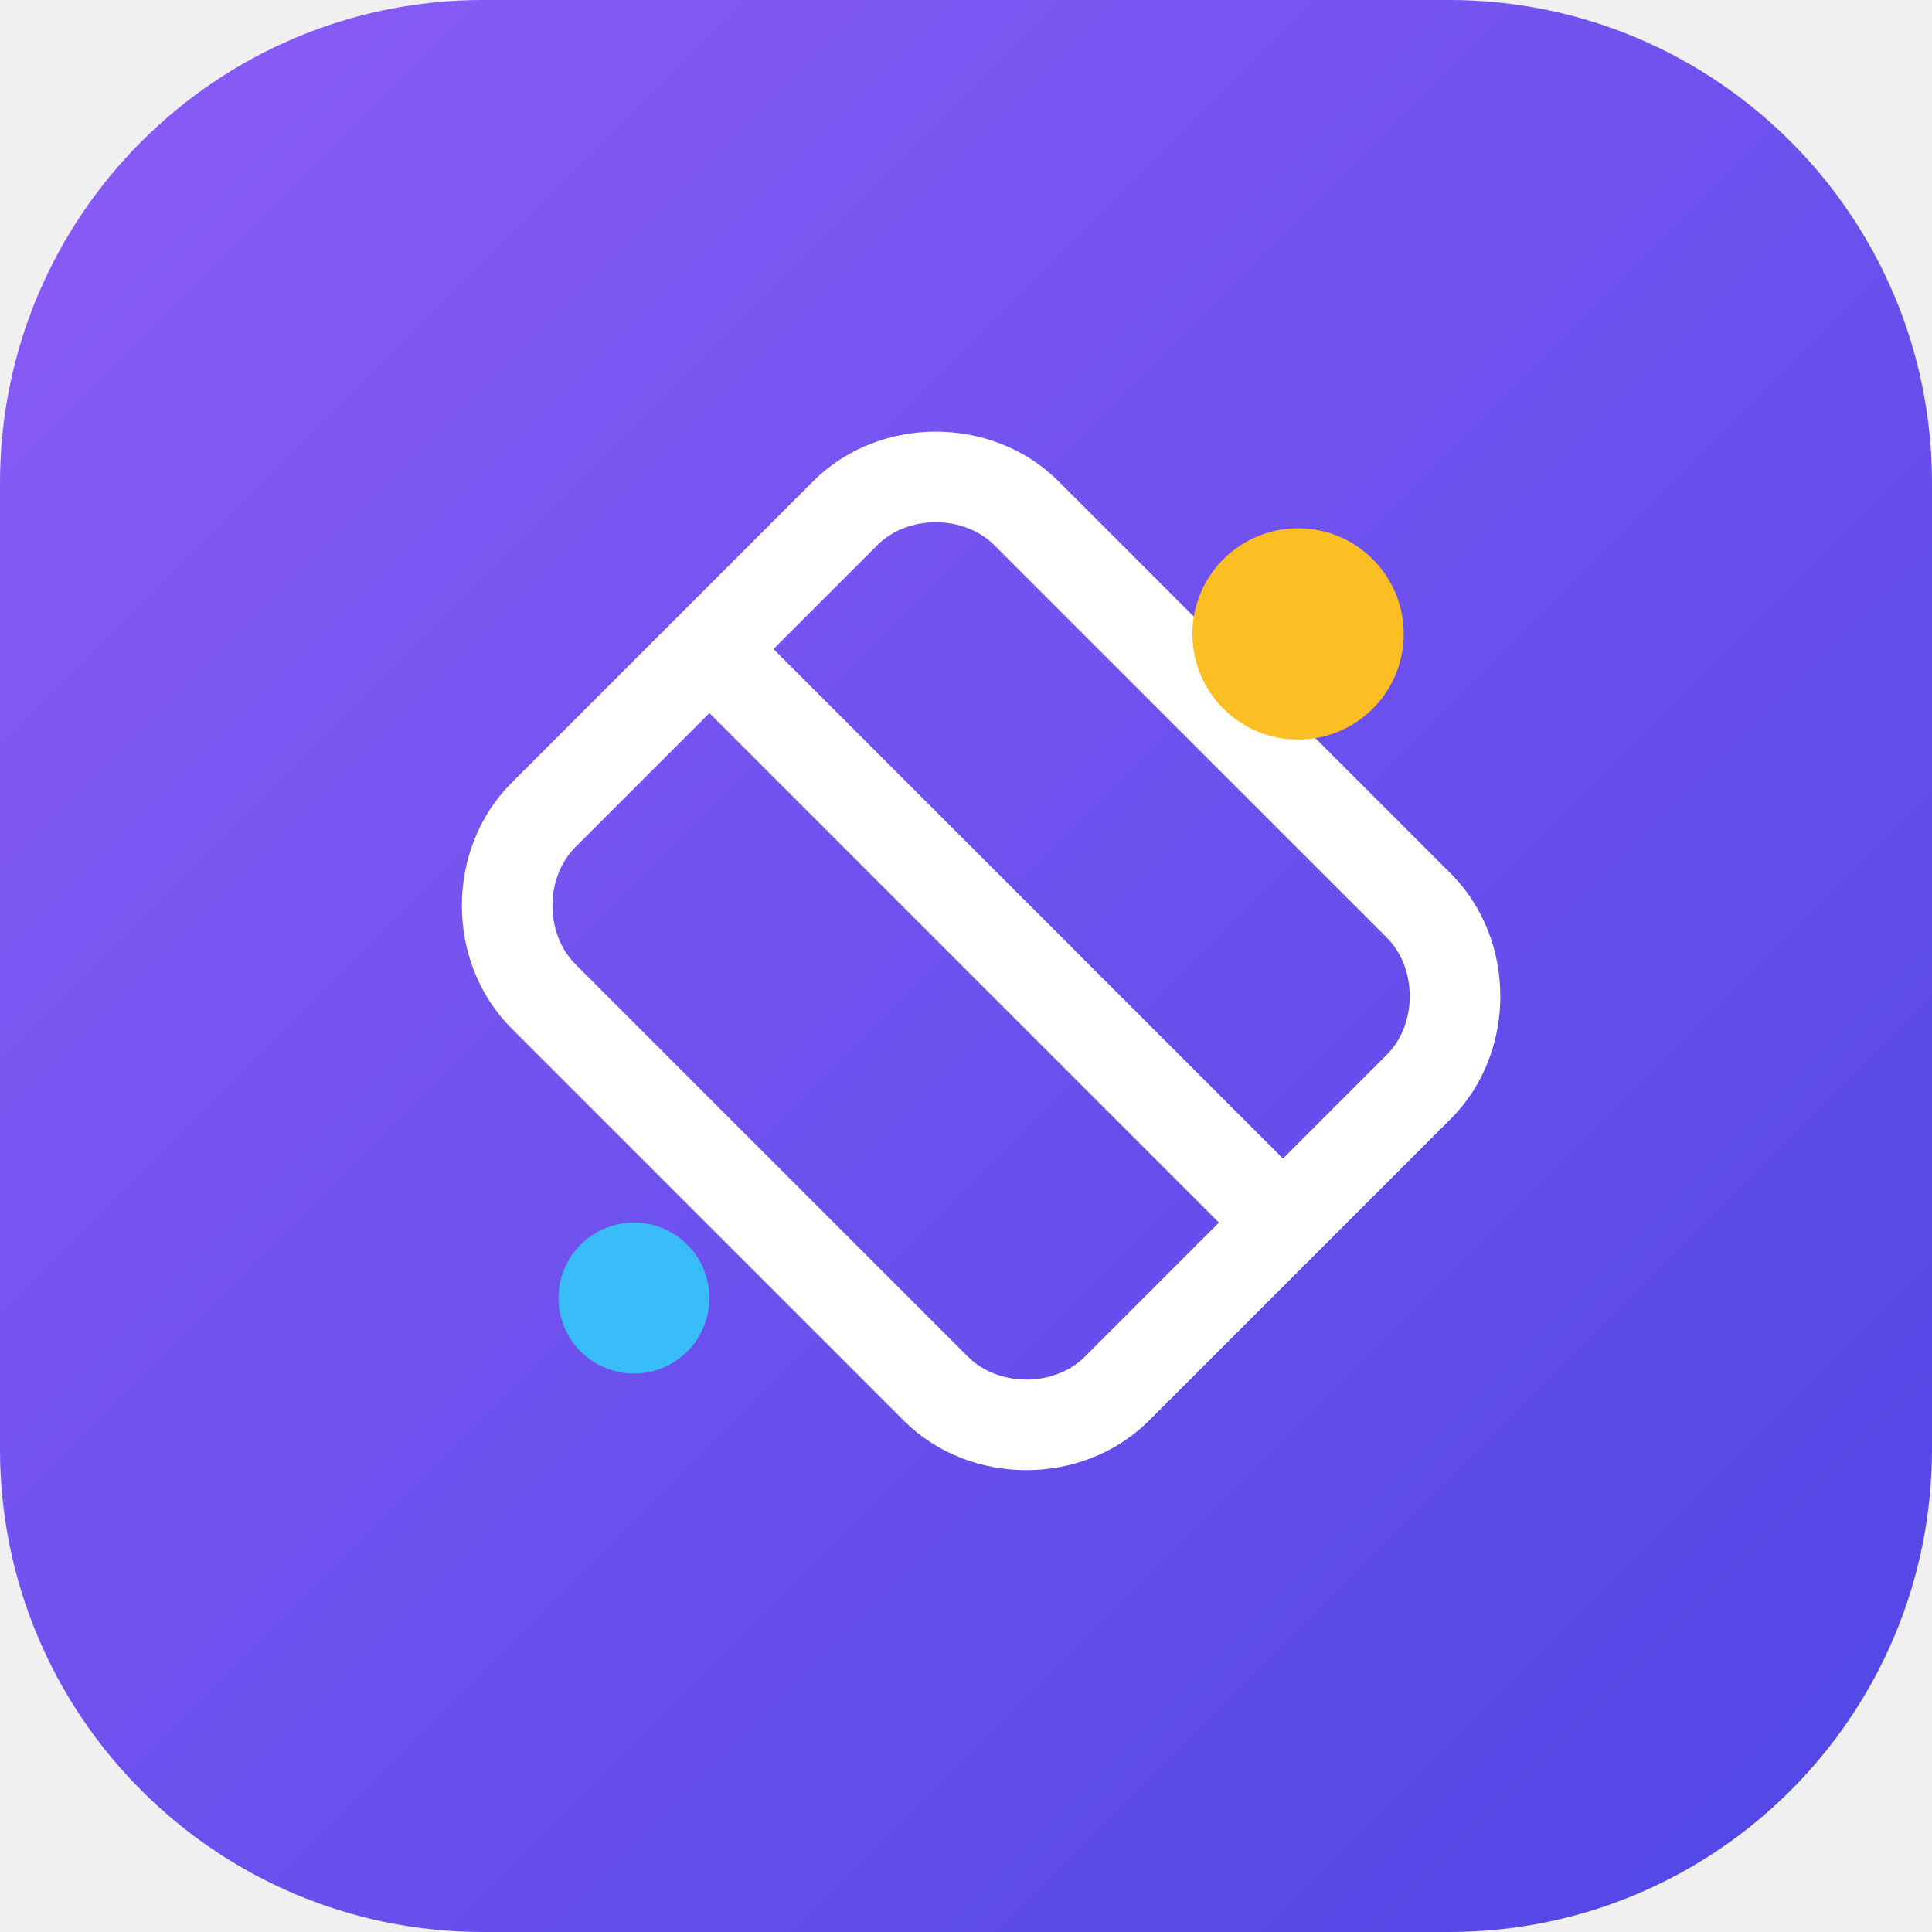
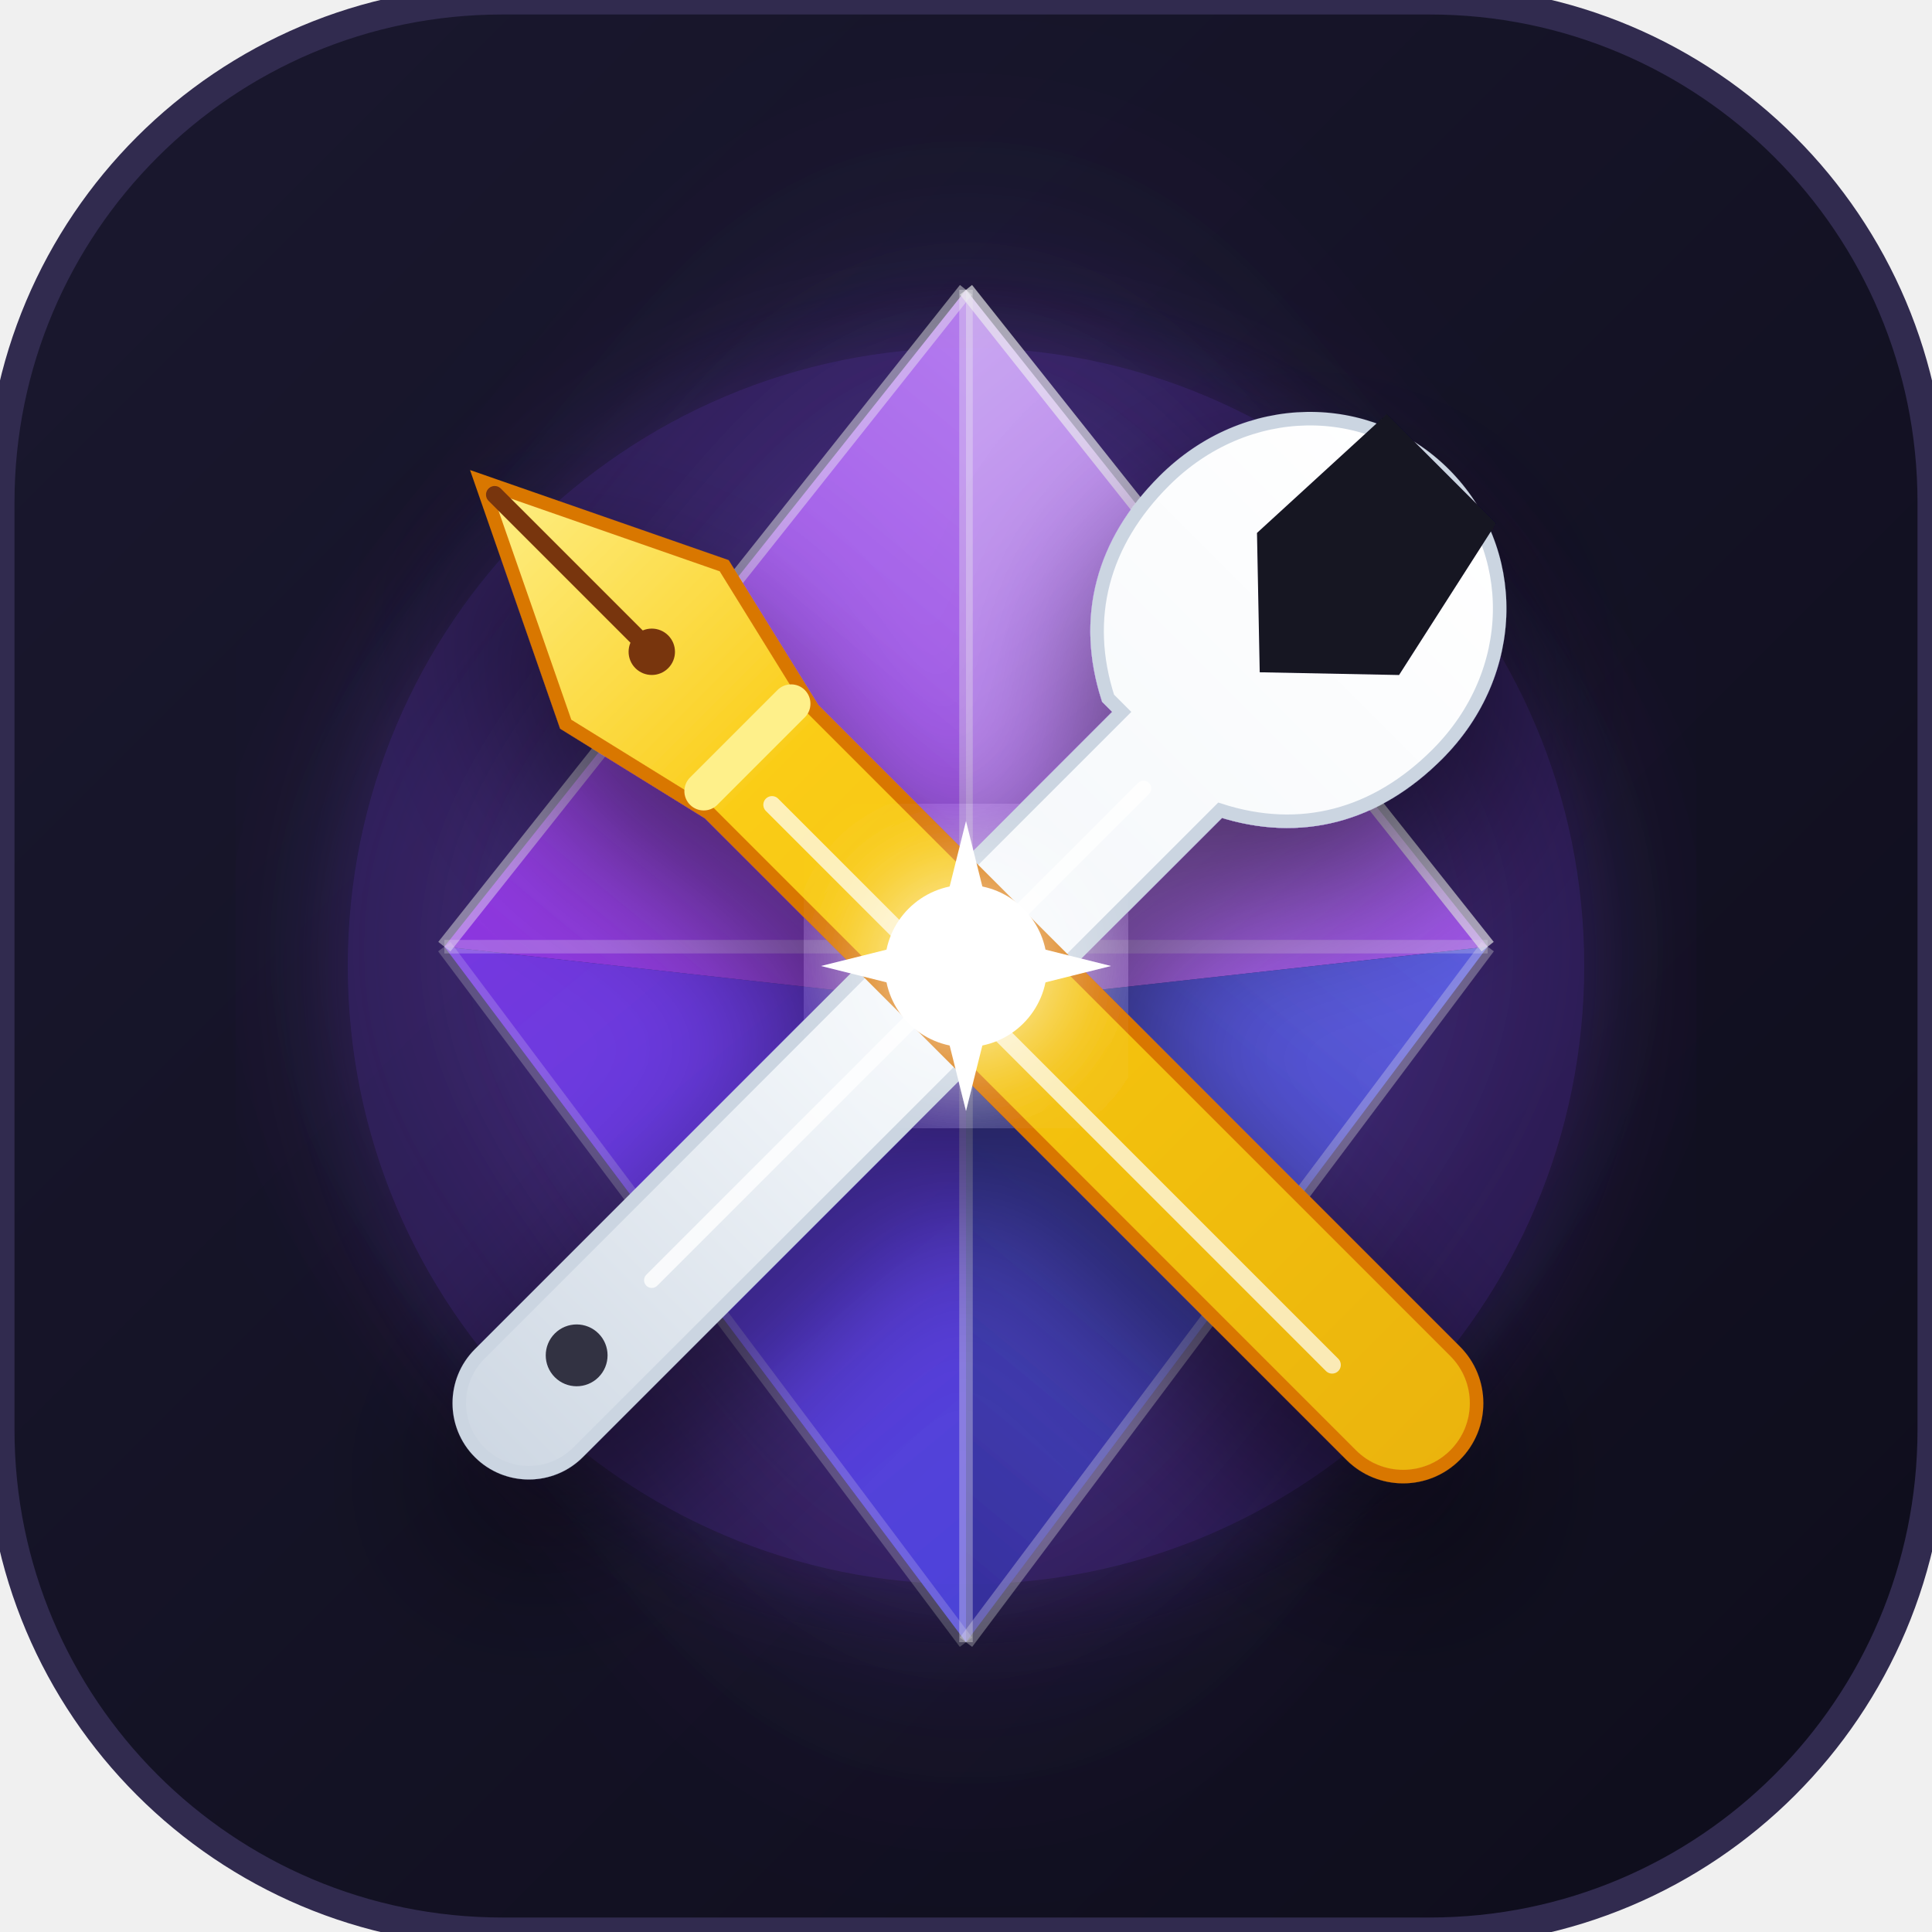
- <svg xmlns="http://www.w3.org/2000/svg" width="64" height="64" viewBox="0 0 64 64" fill="none">
+ <svg xmlns="http://www.w3.org/2000/svg" viewBox="0 0 100 100" width="100%" height="100%">
  <defs>
-     <linearGradient id="tkGrad" x1="0" y1="0" x2="64" y2="64" gradientUnits="userSpaceOnUse">
-       <stop stop-color="#8B5CF6" />
-       <stop offset="1" stop-color="#4F46E5" />
+     <linearGradient id="crTL" x1="50" y1="16" x2="22" y2="50" gradientUnits="userSpaceOnUse">
+       <stop offset="0%" stop-color="#C084FC" />
+       <stop offset="100%" stop-color="#9333EA" />
    </linearGradient>
+     <linearGradient id="crTR" x1="50" y1="16" x2="78" y2="50" gradientUnits="userSpaceOnUse">
+       <stop offset="0%" stop-color="#D8B4FE" />
+       <stop offset="100%" stop-color="#A855F7" />
+     </linearGradient>
+     <linearGradient id="crBL" x1="22" y1="50" x2="50" y2="84" gradientUnits="userSpaceOnUse">
+       <stop offset="0%" stop-color="#7C3AED" />
+       <stop offset="100%" stop-color="#4F46E5" />
+     </linearGradient>
+     <linearGradient id="crBR" x1="78" y1="50" x2="50" y2="84" gradientUnits="userSpaceOnUse">
+       <stop offset="0%" stop-color="#6366F1" />
+       <stop offset="100%" stop-color="#3730A3" />
+     </linearGradient>
+     <linearGradient id="penGrad" x1="0" y1="-36" x2="0" y2="38" gradientUnits="userSpaceOnUse">
+       <stop offset="0%" stop-color="#FEF08A" />
+       <stop offset="30%" stop-color="#FACC15" />
+       <stop offset="100%" stop-color="#EAB308" />
+     </linearGradient>
+     <linearGradient id="wrenchGrad" x1="0" y1="-35" x2="0" y2="38" gradientUnits="userSpaceOnUse">
+       <stop offset="0%" stop-color="#FFFFFF" />
+       <stop offset="60%" stop-color="#F1F5F9" />
+       <stop offset="100%" stop-color="#CBD5E1" />
+     </linearGradient>
+     <linearGradient id="darkBgGrad" x1="0" y1="0" x2="100" y2="100" gradientUnits="userSpaceOnUse">
+       <stop offset="0%" stop-color="#1A182F" />
+       <stop offset="100%" stop-color="#0E0D1B" />
+     </linearGradient>
+     <linearGradient id="vibrantBgGrad" x1="0" y1="0" x2="100" y2="100" gradientUnits="userSpaceOnUse">
+       <stop offset="0%" stop-color="#8B5CF6" />
+       <stop offset="50%" stop-color="#6366F1" />
+       <stop offset="100%" stop-color="#3B82F6" />
+     </linearGradient>
+     <linearGradient id="neonBgGrad" x1="0" y1="0" x2="100" y2="100" gradientUnits="userSpaceOnUse">
+       <stop offset="0%" stop-color="#1E1B4B" />
+       <stop offset="100%" stop-color="#0F172A" />
+     </linearGradient>
+     <filter id="toolShadow" x="-30%" y="-30%" width="160%" height="160%">
+       <feDropShadow dx="0" dy="4" stdDeviation="4" flood-color="#000000" flood-opacity="0.55" />
+     </filter>
+     <filter id="sparkleGlow" x="-50%" y="-50%" width="200%" height="200%">
+       <feGaussianBlur in="SourceGraphic" stdDeviation="3" result="blur" />
+       <feMerge>
+         <feMergeNode in="blur" />
+         <feMergeNode in="SourceGraphic" />
+       </feMerge>
+     </filter>
+     <filter id="crystalGlow" x="-20%" y="-20%" width="140%" height="140%">
+       <feDropShadow dx="0" dy="0" stdDeviation="8" flood-color="#8B5CF6" flood-opacity="0.4" />
+     </filter>
  </defs>
-   <rect width="64" height="64" rx="16" fill="url(#tkGrad)" />
-   <path d="M18 27L28 17C29.6 15.4 32.4 15.4 34 17L47 30C48.6 31.6 48.6 34.4 47 36L37 46C35.4 47.6 32.6 47.6 31 46L18 33C16.4 31.4 16.4 28.6 18 27Z" stroke="white" stroke-width="3" stroke-linecap="round" stroke-linejoin="round" />
-   <path d="M24 22L42 40" stroke="white" stroke-width="3" stroke-linecap="round" />
-   <circle cx="43" cy="21" r="3.5" fill="#FBBF24" />
-   <circle cx="21" cy="43" r="2.5" fill="#38BDF8" />
+   <rect width="100" height="100" rx="26" fill="url(#darkBgGrad)" stroke="#312B4F" stroke-width="1.5" />
+   <circle cx="50" cy="50" r="32" fill="#7C3AED" opacity="0.22" filter="url(#sparkleGlow)" />
+   <g opacity="0.92" filter="url(#crystalGlow)">
+     <polygon points="50,15 23,49 50,52" fill="url(#crTL)" />
+     <polygon points="50,15 77,49 50,52" fill="url(#crTR)" />
+     <polygon points="23,49 50,85 50,52" fill="url(#crBL)" />
+     <polygon points="77,49 50,85 50,52" fill="url(#crBR)" />
+     <line x1="50" y1="15" x2="23" y2="49" stroke="rgba(255,255,255,0.45)" stroke-width="0.8" />
+     <line x1="50" y1="15" x2="77" y2="49" stroke="rgba(255,255,255,0.65)" stroke-width="0.8" />
+     <line x1="23" y1="49" x2="50" y2="85" stroke="rgba(255,255,255,0.2)" stroke-width="0.8" />
+     <line x1="77" y1="49" x2="50" y2="85" stroke="rgba(255,255,255,0.3)" stroke-width="0.8" />
+     <line x1="23" y1="49" x2="77" y2="49" stroke="rgba(255,255,255,0.25)" stroke-width="0.7" />
+     <line x1="50" y1="15" x2="50" y2="85" stroke="rgba(255,255,255,0.35)" stroke-width="0.7" />
+   </g>
+   <g filter="url(#toolShadow)">
+     <g transform="translate(50, 50) rotate(45)">
+       <path d="           M -3.6, 32           A 3.6 3.6 0 0 0 3.6, 32           L 3.6, -15           C 7.5, -17 9.5, -20.5 9.5, -25           C 9.5, -31 5, -35.5 -0.5, -35.5           C -6, -35.5 -10.5, -31 -10.5, -25           C -10.5, -20.5 -8.5, -17 -4.6, -15           L -3.6, -15           Z         " fill="url(#wrenchGrad)" stroke="#CBD5E1" stroke-width="0.7" />
+       <path d="           M -4.8, -35.6           L 3.2, -35.6           L 5.2, -26.5           L 0, -21.5           L -5.2, -26.5           Z         " fill="#151324" />
+       <circle cx="0" cy="28.5" r="1.6" fill="#151324" opacity="0.85" />
+       <line x1="0" y1="-13" x2="0" y2="23" stroke="rgba(255,255,255,0.8)" stroke-width="0.8" stroke-linecap="round" />
+     </g>
+     <g transform="translate(50, 50) rotate(-45)">
+       <path d="           M -3.8, 32           A 3.8 3.8 0 0 0 3.8, 32           L 3.8, -15           L 5.8, -23.5           L 0, -35.5           L -5.8, -23.5           L -3.8, -15           Z         " fill="url(#penGrad)" stroke="#D97706" stroke-width="0.7" />
+       <rect x="-4.2" y="-17" width="8.4" height="2" rx="1" fill="#FEF08A" />
+       <line x1="0" y1="-34.5" x2="0" y2="-23" stroke="#78350F" stroke-width="0.9" stroke-linecap="round" />
+       <circle cx="0" cy="-23" r="1.2" fill="#78350F" />
+       <line x1="-1.2" y1="-13" x2="-1.2" y2="28" stroke="rgba(255,255,255,0.7)" stroke-width="0.9" stroke-linecap="round" />
+     </g>
+     <circle cx="50" cy="50" r="4.2" fill="#FFFFFF" filter="url(#sparkleGlow)" />
+     <circle cx="50" cy="50" r="2.4" fill="#FFFFFF" />
+     <polygon points="50,42.5 51.5,48.5 57.5,50 51.5,51.5 50,57.5 48.5,51.5 42.5,50 48.5,48.5" fill="#FFFFFF" />
+   </g>
</svg>
